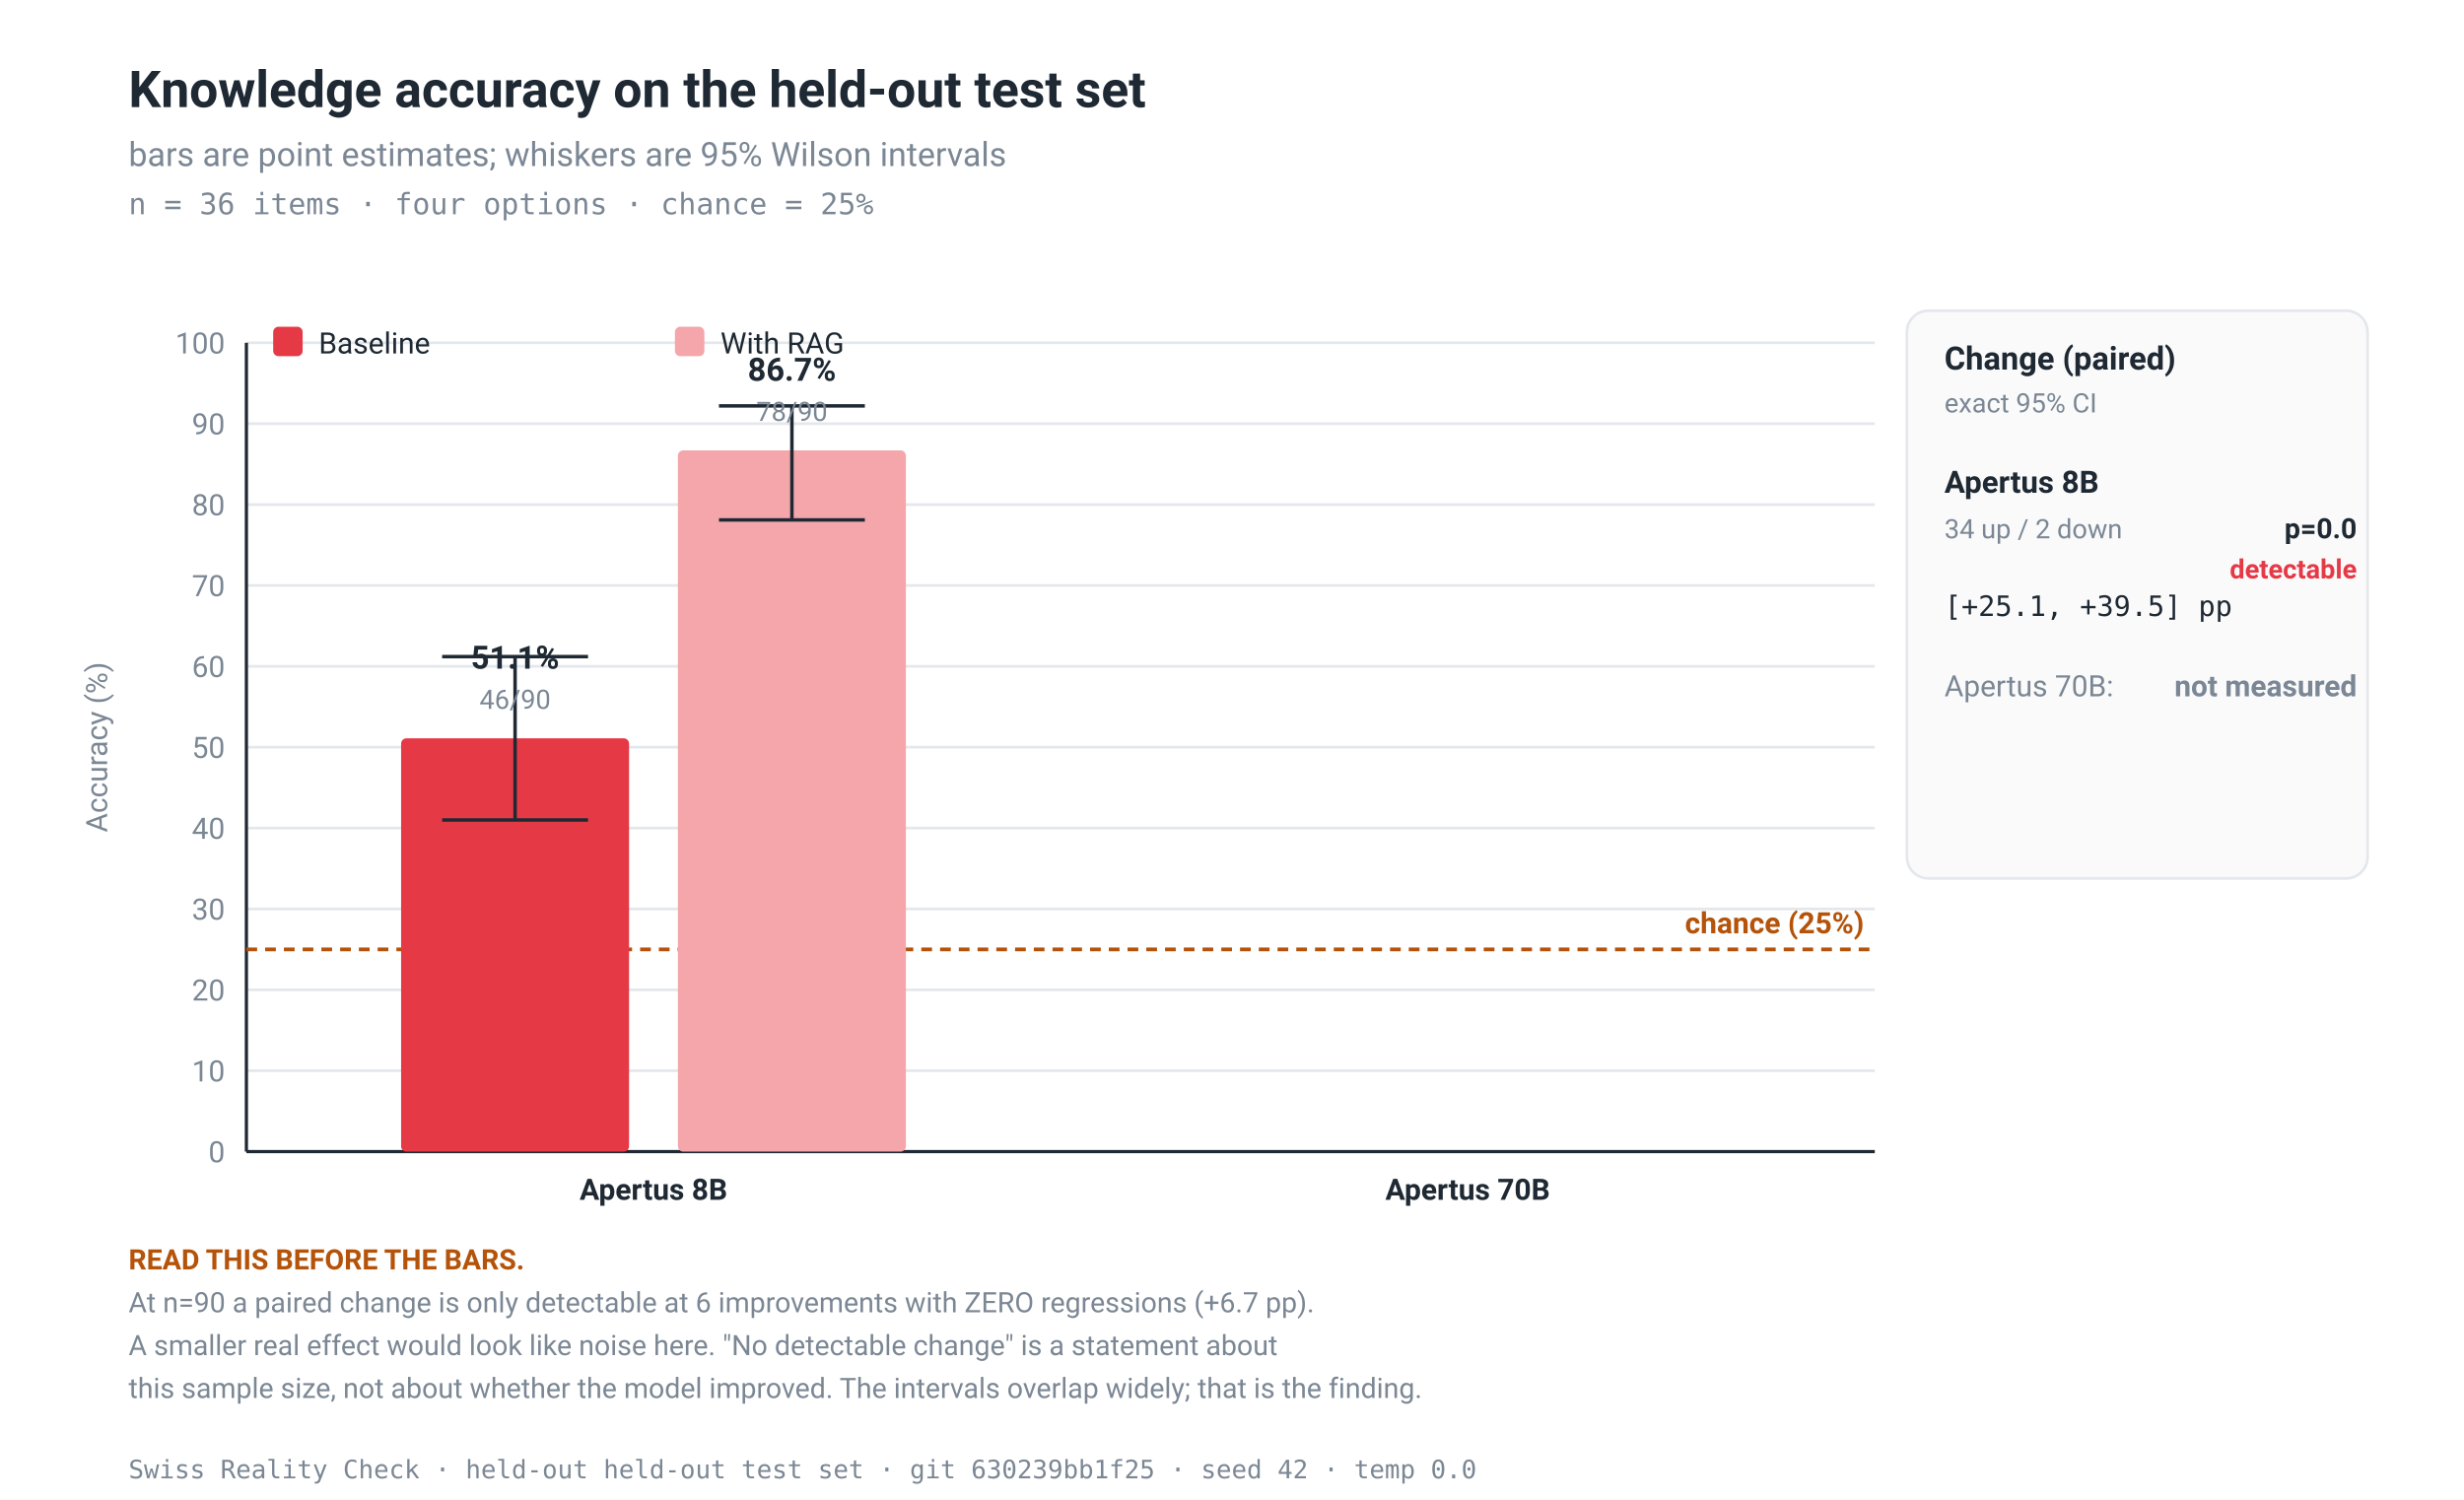
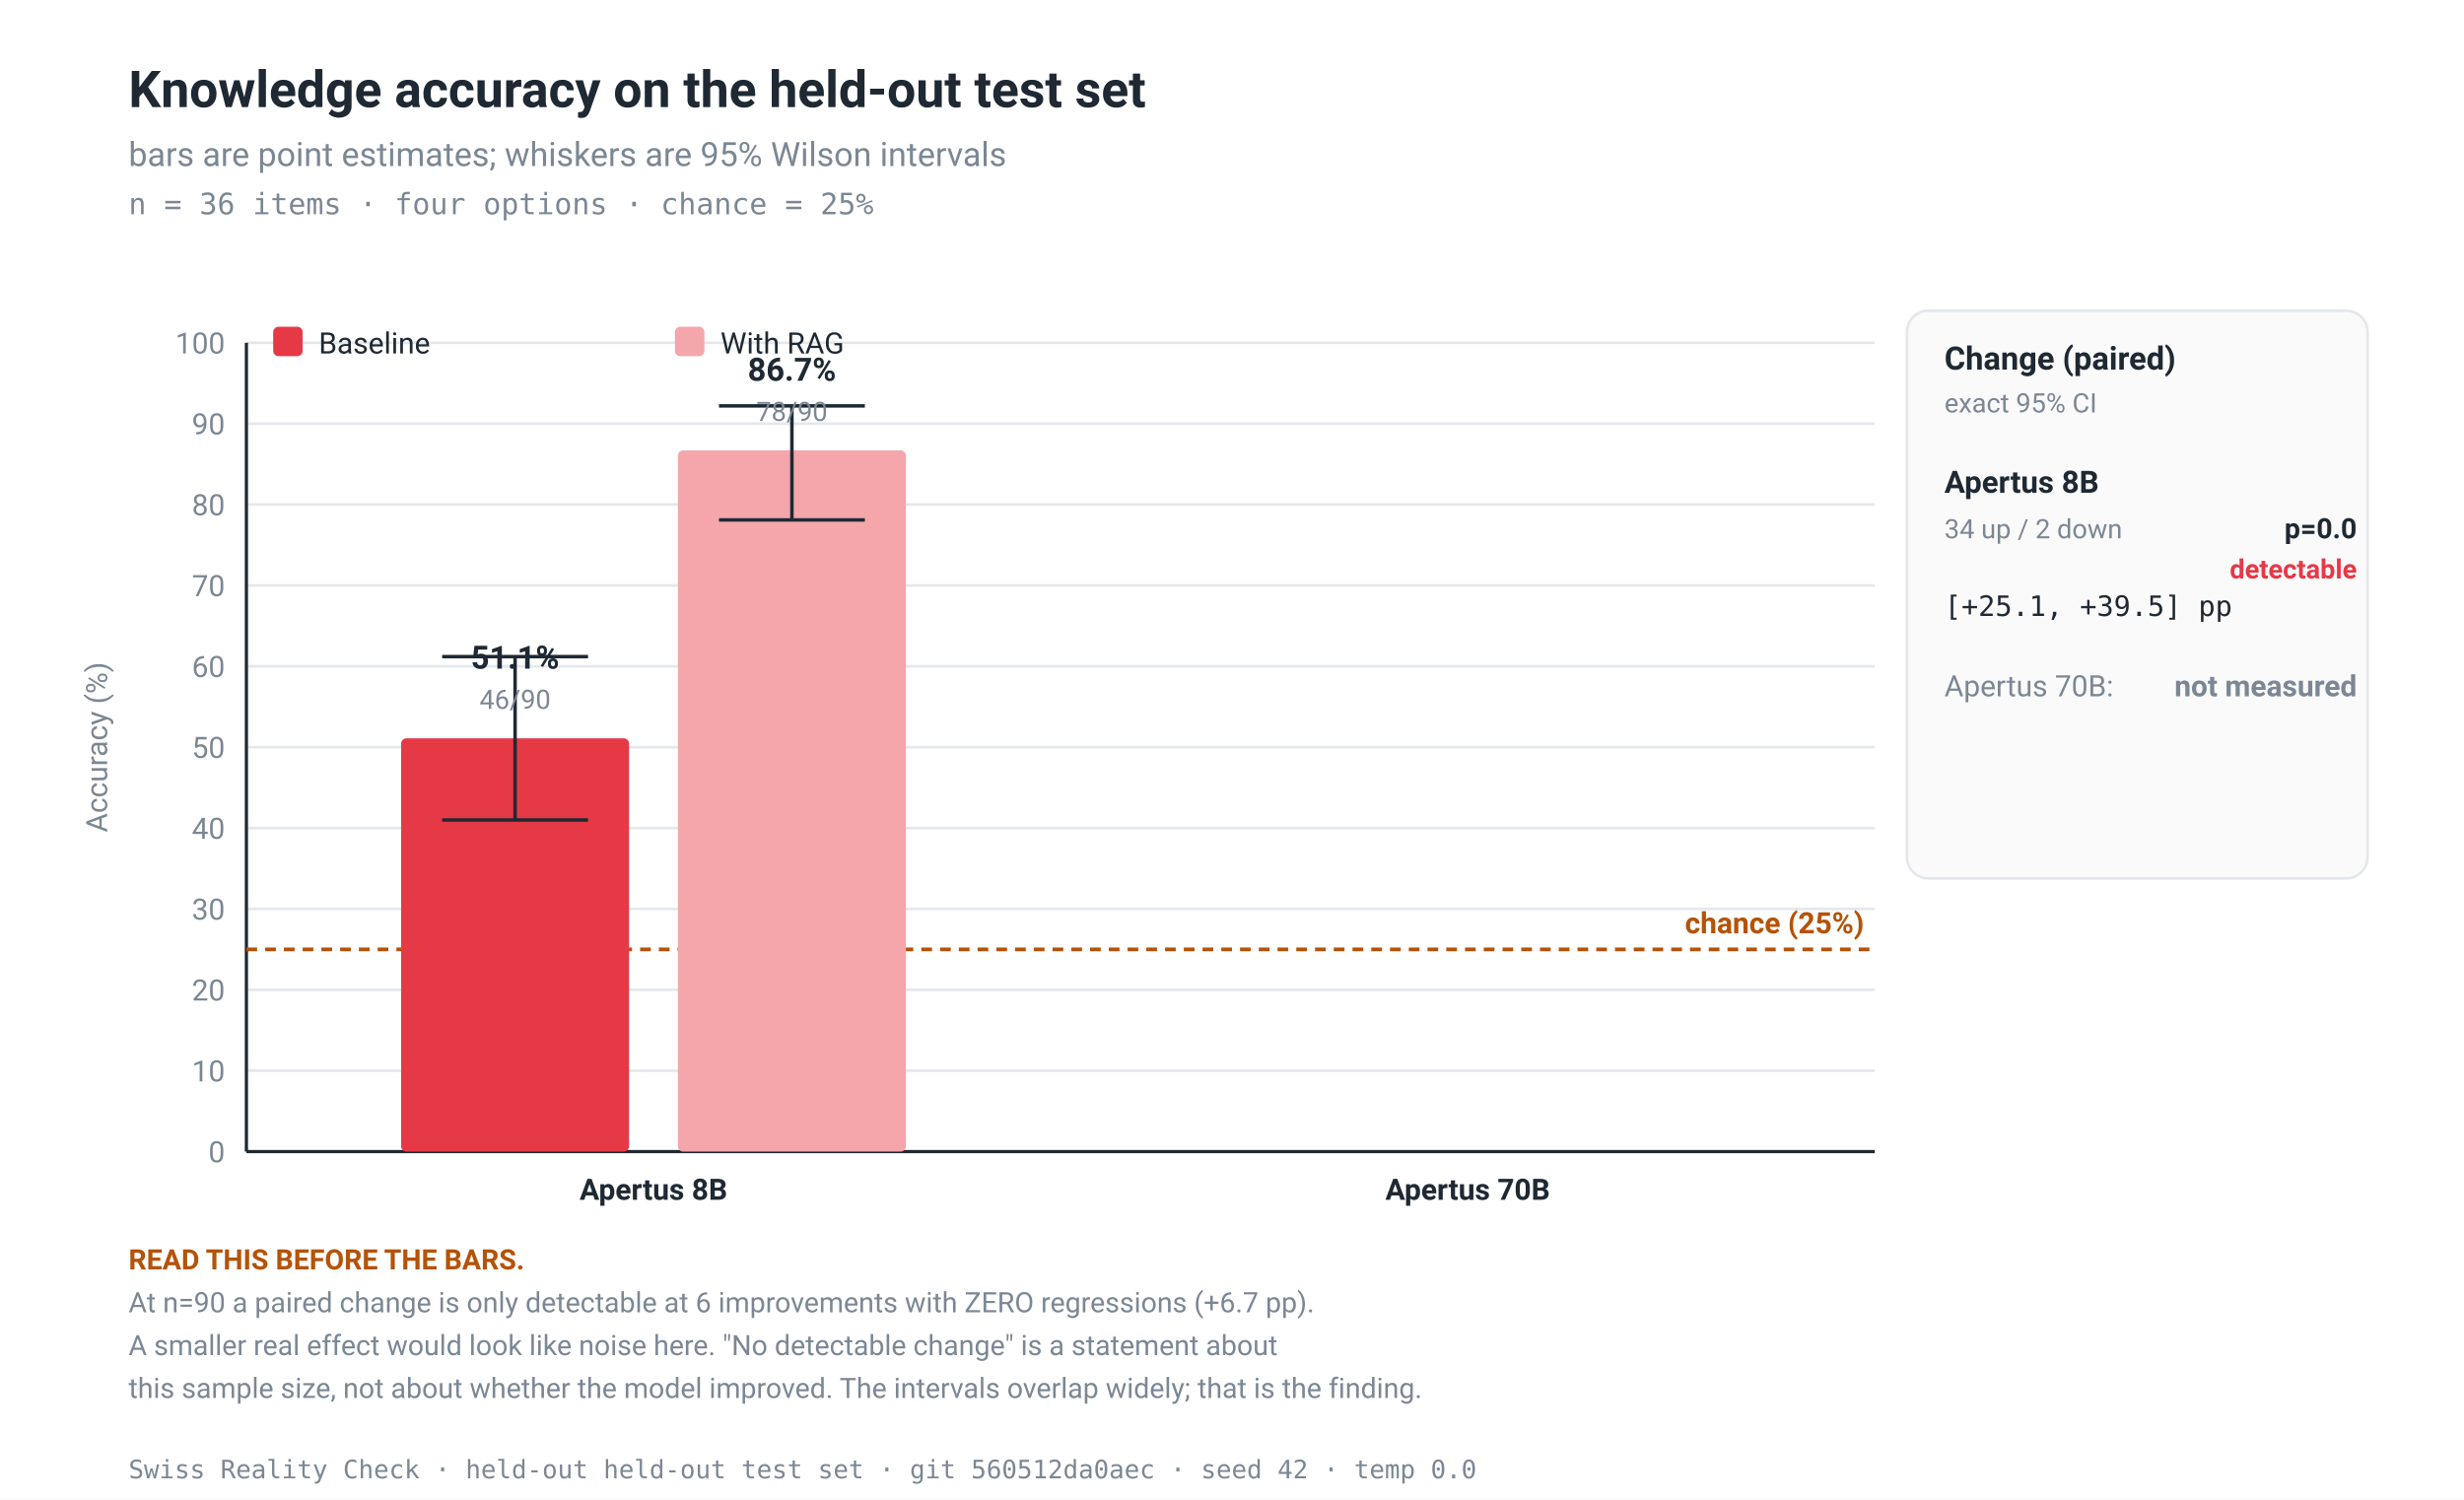
<svg xmlns="http://www.w3.org/2000/svg" width="920" height="560" viewBox="0 0 920 560" role="img" aria-labelledby="t" font-family="ui-sans-serif, -apple-system, 'Segoe UI', Roboto, 'Helvetica Neue', Arial, sans-serif">
  <rect width="920" height="560" fill="#FFFFFF" />
  <text x="48.00" y="40.00" font-family="ui-sans-serif, -apple-system, 'Segoe UI', Roboto, 'Helvetica Neue', Arial, sans-serif" font-size="19" fill="#1F2933" font-weight="bold" text-anchor="start" opacity="1.0" font-style="">Knowledge accuracy on the held-out test set</text>
  <text x="48.00" y="62.00" font-family="ui-sans-serif, -apple-system, 'Segoe UI', Roboto, 'Helvetica Neue', Arial, sans-serif" font-size="12.5" fill="#7B8794" font-weight="normal" text-anchor="start" opacity="1.0" font-style="">bars are point estimates; whiskers are 95% Wilson intervals</text>
  <text x="48.00" y="80.00" font-family="ui-monospace, SFMono-Regular, Menlo, Consolas, monospace" font-size="11" fill="#7B8794" font-weight="normal" text-anchor="start" opacity="1.0" font-style="">n = 36 items · four options · chance = 25%</text>
  <line x1="92.00" y1="430.00" x2="700.00" y2="430.00" stroke="#E4E7EB" stroke-width="1" stroke-linecap="butt" />
  <text x="84.00" y="434.00" font-family="ui-sans-serif, -apple-system, 'Segoe UI', Roboto, 'Helvetica Neue', Arial, sans-serif" font-size="11" fill="#7B8794" font-weight="normal" text-anchor="end" opacity="1.0" font-style="">0</text>
  <line x1="92.00" y1="399.80" x2="700.00" y2="399.80" stroke="#E4E7EB" stroke-width="1" stroke-linecap="butt" />
  <text x="84.00" y="403.80" font-family="ui-sans-serif, -apple-system, 'Segoe UI', Roboto, 'Helvetica Neue', Arial, sans-serif" font-size="11" fill="#7B8794" font-weight="normal" text-anchor="end" opacity="1.0" font-style="">10</text>
  <line x1="92.00" y1="369.60" x2="700.00" y2="369.60" stroke="#E4E7EB" stroke-width="1" stroke-linecap="butt" />
  <text x="84.00" y="373.60" font-family="ui-sans-serif, -apple-system, 'Segoe UI', Roboto, 'Helvetica Neue', Arial, sans-serif" font-size="11" fill="#7B8794" font-weight="normal" text-anchor="end" opacity="1.0" font-style="">20</text>
  <line x1="92.00" y1="339.40" x2="700.00" y2="339.40" stroke="#E4E7EB" stroke-width="1" stroke-linecap="butt" />
  <text x="84.00" y="343.40" font-family="ui-sans-serif, -apple-system, 'Segoe UI', Roboto, 'Helvetica Neue', Arial, sans-serif" font-size="11" fill="#7B8794" font-weight="normal" text-anchor="end" opacity="1.0" font-style="">30</text>
  <line x1="92.00" y1="309.20" x2="700.00" y2="309.20" stroke="#E4E7EB" stroke-width="1" stroke-linecap="butt" />
  <text x="84.00" y="313.20" font-family="ui-sans-serif, -apple-system, 'Segoe UI', Roboto, 'Helvetica Neue', Arial, sans-serif" font-size="11" fill="#7B8794" font-weight="normal" text-anchor="end" opacity="1.0" font-style="">40</text>
  <line x1="92.00" y1="279.00" x2="700.00" y2="279.00" stroke="#E4E7EB" stroke-width="1" stroke-linecap="butt" />
  <text x="84.00" y="283.00" font-family="ui-sans-serif, -apple-system, 'Segoe UI', Roboto, 'Helvetica Neue', Arial, sans-serif" font-size="11" fill="#7B8794" font-weight="normal" text-anchor="end" opacity="1.0" font-style="">50</text>
  <line x1="92.00" y1="248.80" x2="700.00" y2="248.80" stroke="#E4E7EB" stroke-width="1" stroke-linecap="butt" />
  <text x="84.00" y="252.80" font-family="ui-sans-serif, -apple-system, 'Segoe UI', Roboto, 'Helvetica Neue', Arial, sans-serif" font-size="11" fill="#7B8794" font-weight="normal" text-anchor="end" opacity="1.0" font-style="">60</text>
  <line x1="92.00" y1="218.60" x2="700.00" y2="218.60" stroke="#E4E7EB" stroke-width="1" stroke-linecap="butt" />
  <text x="84.00" y="222.60" font-family="ui-sans-serif, -apple-system, 'Segoe UI', Roboto, 'Helvetica Neue', Arial, sans-serif" font-size="11" fill="#7B8794" font-weight="normal" text-anchor="end" opacity="1.0" font-style="">70</text>
  <line x1="92.00" y1="188.40" x2="700.00" y2="188.40" stroke="#E4E7EB" stroke-width="1" stroke-linecap="butt" />
  <text x="84.00" y="192.40" font-family="ui-sans-serif, -apple-system, 'Segoe UI', Roboto, 'Helvetica Neue', Arial, sans-serif" font-size="11" fill="#7B8794" font-weight="normal" text-anchor="end" opacity="1.0" font-style="">80</text>
  <line x1="92.00" y1="158.20" x2="700.00" y2="158.20" stroke="#E4E7EB" stroke-width="1" stroke-linecap="butt" />
  <text x="84.00" y="162.20" font-family="ui-sans-serif, -apple-system, 'Segoe UI', Roboto, 'Helvetica Neue', Arial, sans-serif" font-size="11" fill="#7B8794" font-weight="normal" text-anchor="end" opacity="1.0" font-style="">90</text>
  <line x1="92.00" y1="128.00" x2="700.00" y2="128.00" stroke="#E4E7EB" stroke-width="1" stroke-linecap="butt" />
  <text x="84.00" y="132.00" font-family="ui-sans-serif, -apple-system, 'Segoe UI', Roboto, 'Helvetica Neue', Arial, sans-serif" font-size="11" fill="#7B8794" font-weight="normal" text-anchor="end" opacity="1.0" font-style="">100</text>
  <line x1="92.00" y1="128.00" x2="92.00" y2="430.00" stroke="#1F2933" stroke-width="1.2" stroke-linecap="butt" />
  <line x1="92.00" y1="430.00" x2="700.00" y2="430.00" stroke="#1F2933" stroke-width="1.2" stroke-linecap="butt" />
  <text x="40.00" y="279.00" font-family="ui-sans-serif, -apple-system, 'Segoe UI', Roboto, 'Helvetica Neue', Arial, sans-serif" font-size="11" fill="#7B8794" font-weight="normal" text-anchor="middle" transform="rotate(-90 40.00 279.00)">Accuracy (%)</text>
  <line x1="92.00" y1="354.50" x2="700.00" y2="354.50" stroke="#B45309" stroke-width="1.4" stroke-linecap="butt" stroke-dasharray="4 3" />
  <text x="696.00" y="348.50" font-family="ui-sans-serif, -apple-system, 'Segoe UI', Roboto, 'Helvetica Neue', Arial, sans-serif" font-size="11" fill="#B45309" font-weight="bold" text-anchor="end" opacity="1.0" font-style="">chance (25%)</text>
  <rect x="149.76" y="275.68" width="85.12" height="154.32" rx="2" fill="#E63946" stroke="none" stroke-width="1.4" opacity="1.0" />
  <line x1="192.32" y1="245.18" x2="192.32" y2="306.18" stroke="#1F2933" stroke-width="1.3" stroke-linecap="butt" />
  <line x1="165.08" y1="245.18" x2="219.56" y2="245.18" stroke="#1F2933" stroke-width="1.3" stroke-linecap="butt" />
  <line x1="165.08" y1="306.18" x2="219.56" y2="306.18" stroke="#1F2933" stroke-width="1.3" stroke-linecap="butt" />
  <text x="192.32" y="249.68" font-family="ui-sans-serif, -apple-system, 'Segoe UI', Roboto, 'Helvetica Neue', Arial, sans-serif" font-size="12" fill="#1F2933" font-weight="bold" text-anchor="middle" opacity="1.0" font-style="">51.1%</text>
  <text x="192.32" y="264.68" font-family="ui-sans-serif, -apple-system, 'Segoe UI', Roboto, 'Helvetica Neue', Arial, sans-serif" font-size="10" fill="#7B8794" font-weight="normal" text-anchor="middle" opacity="1.0" font-style="">46/90</text>
  <rect x="253.12" y="168.17" width="85.12" height="261.83" rx="2" fill="#F4A6AB" stroke="none" stroke-width="1.4" opacity="1.0" />
  <line x1="295.68" y1="151.56" x2="295.68" y2="194.14" stroke="#1F2933" stroke-width="1.3" stroke-linecap="butt" />
  <line x1="268.44" y1="151.56" x2="322.92" y2="151.56" stroke="#1F2933" stroke-width="1.3" stroke-linecap="butt" />
  <line x1="268.44" y1="194.14" x2="322.92" y2="194.14" stroke="#1F2933" stroke-width="1.3" stroke-linecap="butt" />
  <text x="295.68" y="142.17" font-family="ui-sans-serif, -apple-system, 'Segoe UI', Roboto, 'Helvetica Neue', Arial, sans-serif" font-size="12" fill="#1F2933" font-weight="bold" text-anchor="middle" opacity="1.0" font-style="">86.7%</text>
  <text x="295.68" y="157.17" font-family="ui-sans-serif, -apple-system, 'Segoe UI', Roboto, 'Helvetica Neue', Arial, sans-serif" font-size="10" fill="#7B8794" font-weight="normal" text-anchor="middle" opacity="1.0" font-style="">78/90</text>
  <text x="244.00" y="448.00" font-family="ui-sans-serif, -apple-system, 'Segoe UI', Roboto, 'Helvetica Neue', Arial, sans-serif" font-size="11" fill="#1F2933" font-weight="bold" text-anchor="middle" opacity="1.0" font-style="">Apertus 8B</text>
  <text x="548.00" y="448.00" font-family="ui-sans-serif, -apple-system, 'Segoe UI', Roboto, 'Helvetica Neue', Arial, sans-serif" font-size="11" fill="#1F2933" font-weight="bold" text-anchor="middle" opacity="1.0" font-style="">Apertus 70B</text>
  <rect x="102.00" y="122.00" width="11.00" height="11.00" rx="2" fill="#E63946" stroke="none" stroke-width="1" opacity="1.0" />
  <text x="119.00" y="132.00" font-family="ui-sans-serif, -apple-system, 'Segoe UI', Roboto, 'Helvetica Neue', Arial, sans-serif" font-size="11" fill="#1F2933" font-weight="normal" text-anchor="start" opacity="1.0" font-style="">Baseline</text>
  <rect x="252.00" y="122.00" width="11.00" height="11.00" rx="2" fill="#F4A6AB" stroke="none" stroke-width="1" opacity="1.0" />
  <text x="269.00" y="132.00" font-family="ui-sans-serif, -apple-system, 'Segoe UI', Roboto, 'Helvetica Neue', Arial, sans-serif" font-size="11" fill="#1F2933" font-weight="normal" text-anchor="start" opacity="1.0" font-style="">With RAG</text>
  <rect x="712.00" y="116.00" width="172.00" height="212.00" rx="8" fill="#FAFAFB" stroke="#E4E7EB" stroke-width="1" opacity="1.0" />
  <text x="726.00" y="138.00" font-family="ui-sans-serif, -apple-system, 'Segoe UI', Roboto, 'Helvetica Neue', Arial, sans-serif" font-size="12" fill="#1F2933" font-weight="bold" text-anchor="start" opacity="1.0" font-style="">Change (paired)</text>
  <text x="726.00" y="154.00" font-family="ui-sans-serif, -apple-system, 'Segoe UI', Roboto, 'Helvetica Neue', Arial, sans-serif" font-size="10" fill="#7B8794" font-weight="normal" text-anchor="start" opacity="1.0" font-style="">exact 95% CI</text>
  <text x="726.00" y="184.00" font-family="ui-sans-serif, -apple-system, 'Segoe UI', Roboto, 'Helvetica Neue', Arial, sans-serif" font-size="11.5" fill="#1F2933" font-weight="bold" text-anchor="start" opacity="1.0" font-style="">Apertus 8B</text>
  <text x="726.00" y="201.00" font-family="ui-sans-serif, -apple-system, 'Segoe UI', Roboto, 'Helvetica Neue', Arial, sans-serif" font-size="10" fill="#7B8794" font-weight="normal" text-anchor="start" opacity="1.0" font-style="">34 up / 2 down</text>
  <text x="880.00" y="201.00" font-family="ui-sans-serif, -apple-system, 'Segoe UI', Roboto, 'Helvetica Neue', Arial, sans-serif" font-size="10.5" fill="#1F2933" font-weight="bold" text-anchor="end" opacity="1.0" font-style="">p=0.0</text>
  <text x="880.00" y="216.00" font-family="ui-sans-serif, -apple-system, 'Segoe UI', Roboto, 'Helvetica Neue', Arial, sans-serif" font-size="10" fill="#E63946" font-weight="bold" text-anchor="end" opacity="1.0" font-style="">detectable</text>
  <text x="726.00" y="230.00" font-family="ui-monospace, SFMono-Regular, Menlo, Consolas, monospace" font-size="10.5" fill="#1F2933" font-weight="normal" text-anchor="start" opacity="1.0" font-style="">[+25.1, +39.5] pp</text>
  <text x="726.00" y="260.00" font-family="ui-sans-serif, -apple-system, 'Segoe UI', Roboto, 'Helvetica Neue', Arial, sans-serif" font-size="11" fill="#7B8794" font-weight="normal" text-anchor="start" opacity="1.0" font-style="">Apertus 70B:</text>
  <text x="880.00" y="260.00" font-family="ui-sans-serif, -apple-system, 'Segoe UI', Roboto, 'Helvetica Neue', Arial, sans-serif" font-size="11" fill="#7B8794" font-weight="bold" text-anchor="end" opacity="1.0" font-style="">not measured</text>
  <text x="48.00" y="474.00" font-family="ui-sans-serif, -apple-system, 'Segoe UI', Roboto, 'Helvetica Neue', Arial, sans-serif" font-size="10.5" fill="#B45309" font-weight="bold" text-anchor="start" opacity="1.0" font-style="">READ THIS BEFORE THE BARS.</text>
  <text x="48.00" y="490.00" font-family="ui-sans-serif, -apple-system, 'Segoe UI', Roboto, 'Helvetica Neue', Arial, sans-serif" font-size="10.5" fill="#7B8794" font-weight="normal" text-anchor="start" opacity="1.0" font-style="">At n=90 a paired change is only detectable at 6 improvements with ZERO regressions (+6.7 pp).</text>
  <text x="48.00" y="506.00" font-family="ui-sans-serif, -apple-system, 'Segoe UI', Roboto, 'Helvetica Neue', Arial, sans-serif" font-size="10.5" fill="#7B8794" font-weight="normal" text-anchor="start" opacity="1.0" font-style="">A smaller real effect would look like noise here. "No detectable change" is a statement about</text>
  <text x="48.00" y="522.00" font-family="ui-sans-serif, -apple-system, 'Segoe UI', Roboto, 'Helvetica Neue', Arial, sans-serif" font-size="10.5" fill="#7B8794" font-weight="normal" text-anchor="start" opacity="1.0" font-style="">this sample size, not about whether the model improved. The intervals overlap widely; that is the finding.</text>
-   <text x="48.00" y="552.00" font-family="ui-monospace, SFMono-Regular, Menlo, Consolas, monospace" font-size="9.5" fill="#7B8794" font-weight="normal" text-anchor="start" opacity="1.0" font-style="">Swiss Reality Check · held-out held-out test set · git 630239bb1f25 · seed 42 · temp 0.0</text>
+   <text x="48.00" y="552.00" font-family="ui-monospace, SFMono-Regular, Menlo, Consolas, monospace" font-size="9.5" fill="#7B8794" font-weight="normal" text-anchor="start" opacity="1.0" font-style="">Swiss Reality Check · held-out held-out test set · git 560512da0aec · seed 42 · temp 0.0</text>
</svg>
